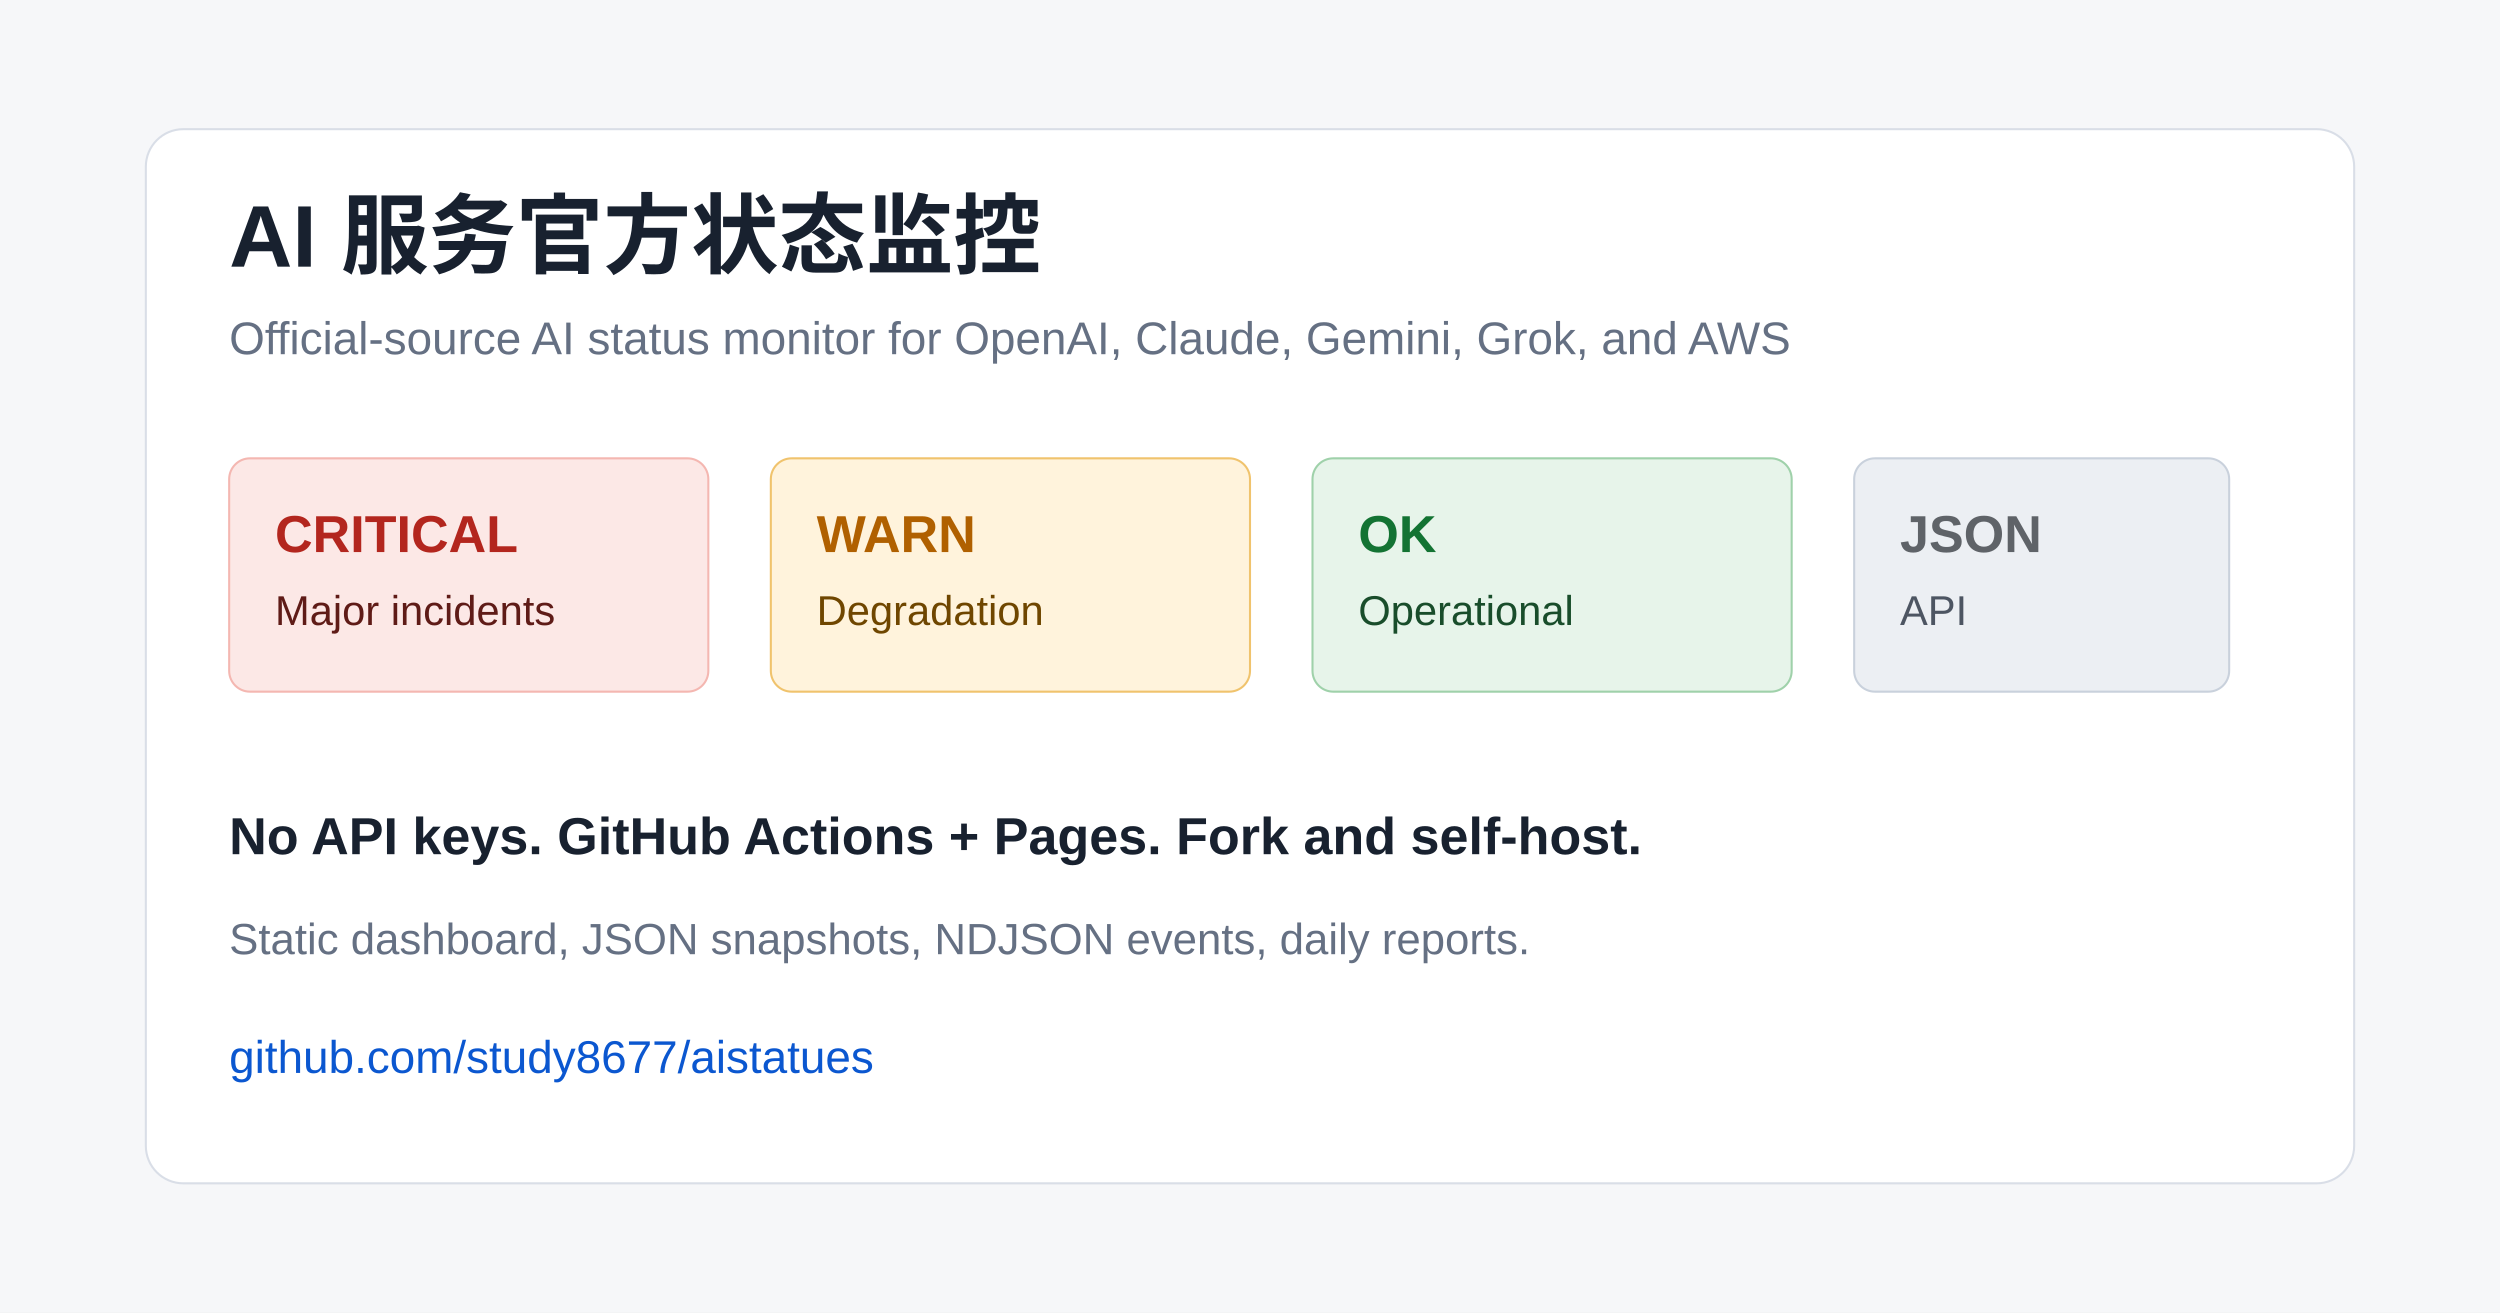
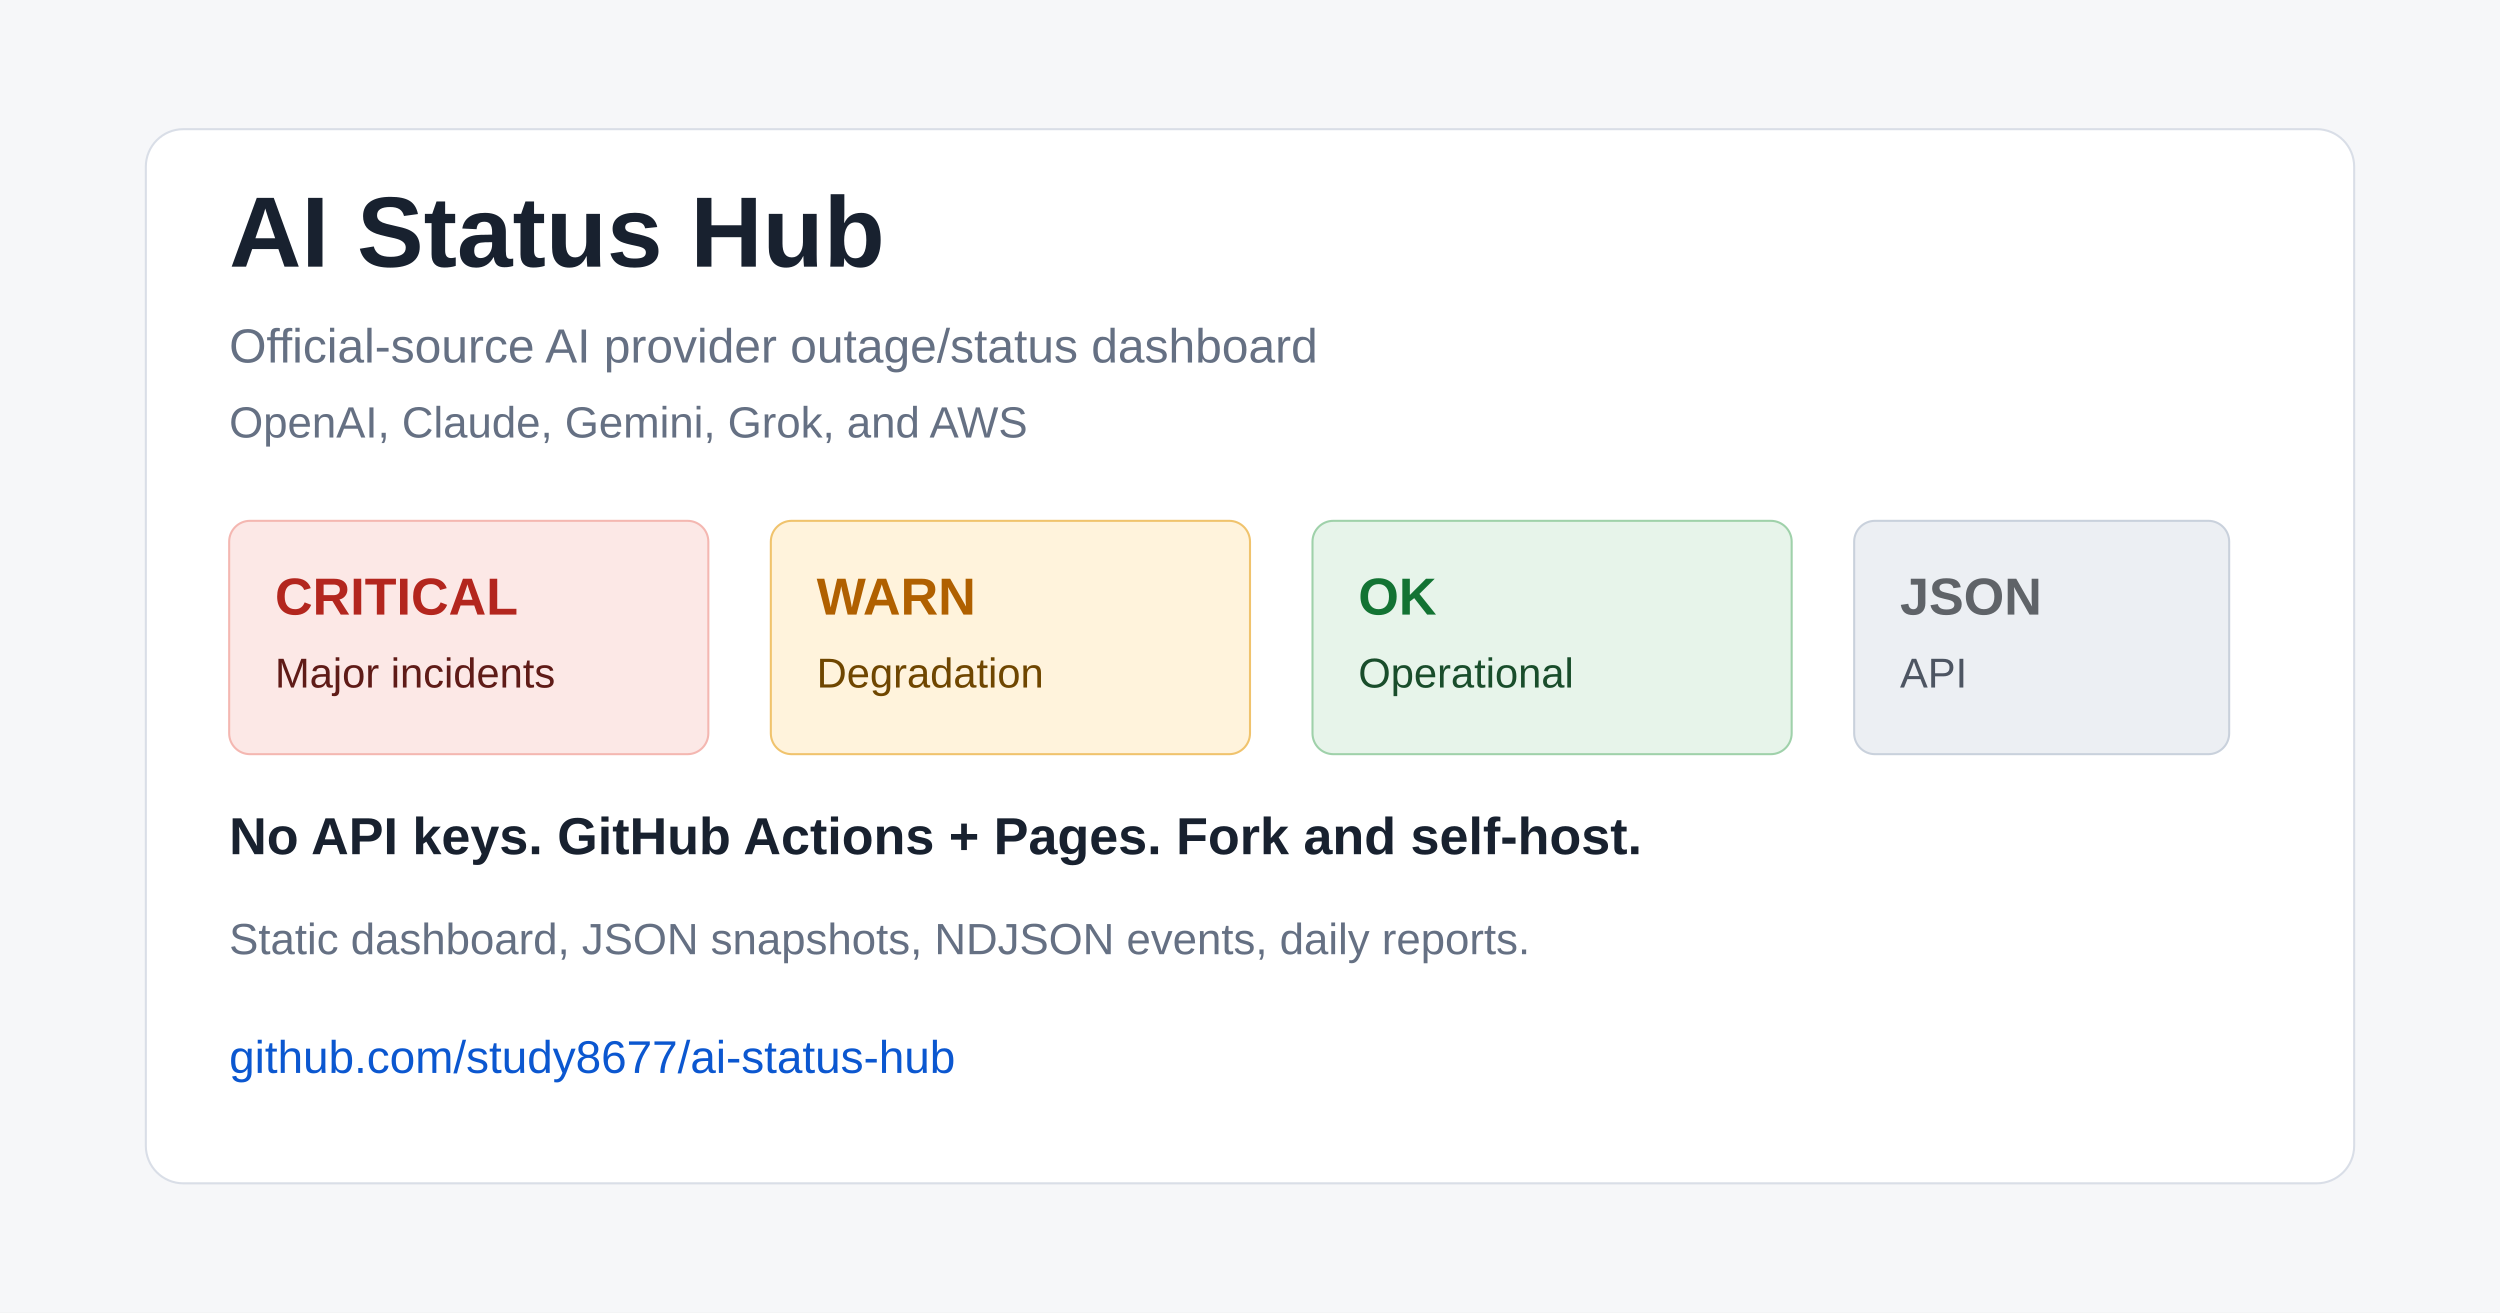
- <svg xmlns="http://www.w3.org/2000/svg" width="1200" height="630" viewBox="0 0 1200 630" role="img" aria-label="AI services official status monitor">
+ <svg xmlns="http://www.w3.org/2000/svg" width="1200" height="630" viewBox="0 0 1200 630" role="img" aria-label="AI Status Hub official status dashboard">
  <rect width="1200" height="630" fill="#f6f7f9" />
  <rect x="70" y="62" width="1060" height="506" rx="18" fill="#ffffff" stroke="#d9dee7" />
-   <text x="110" y="128" font-family="Arial, sans-serif" font-size="42" font-weight="800" fill="#18212f">AI 服务官方状态监控</text>
-   <text x="110" y="170" font-family="Arial, sans-serif" font-size="22" fill="#657083">Official-source AI status monitor for OpenAI, Claude, Gemini, Grok, and AWS</text>
-   <rect x="110" y="220" width="230" height="112" rx="10" fill="#fce8e6" stroke="#f4b7b1" />
-   <text x="132" y="265" font-family="Arial, sans-serif" font-size="25" font-weight="800" fill="#b3261e">CRITICAL</text>
-   <text x="132" y="300" font-family="Arial, sans-serif" font-size="20" fill="#5f1b17">Major incidents</text>
-   <rect x="370" y="220" width="230" height="112" rx="10" fill="#fff3dc" stroke="#f0c36d" />
-   <text x="392" y="265" font-family="Arial, sans-serif" font-size="25" font-weight="800" fill="#b06000">WARN</text>
-   <text x="392" y="300" font-family="Arial, sans-serif" font-size="20" fill="#6f4600">Degradation</text>
-   <rect x="630" y="220" width="230" height="112" rx="10" fill="#e7f4ea" stroke="#9fd1aa" />
-   <text x="652" y="265" font-family="Arial, sans-serif" font-size="25" font-weight="800" fill="#137333">OK</text>
-   <text x="652" y="300" font-family="Arial, sans-serif" font-size="20" fill="#194d2b">Operational</text>
-   <rect x="890" y="220" width="180" height="112" rx="10" fill="#eceff3" stroke="#c9d1dc" />
-   <text x="912" y="265" font-family="Arial, sans-serif" font-size="25" font-weight="800" fill="#5f6368">JSON</text>
-   <text x="912" y="300" font-family="Arial, sans-serif" font-size="20" fill="#4d5562">API</text>
+   <text x="110" y="128" font-family="Arial, sans-serif" font-size="48" font-weight="800" fill="#18212f">AI Status Hub</text>
+   <text x="110" y="174" font-family="Arial, sans-serif" font-size="23" fill="#657083">Official-source AI provider outage/status dashboard</text>
+   <text x="110" y="210" font-family="Arial, sans-serif" font-size="21" fill="#657083">OpenAI, Claude, Gemini, Grok, and AWS</text>
+   <rect x="110" y="250" width="230" height="112" rx="10" fill="#fce8e6" stroke="#f4b7b1" />
+   <text x="132" y="295" font-family="Arial, sans-serif" font-size="25" font-weight="800" fill="#b3261e">CRITICAL</text>
+   <text x="132" y="330" font-family="Arial, sans-serif" font-size="20" fill="#5f1b17">Major incidents</text>
+   <rect x="370" y="250" width="230" height="112" rx="10" fill="#fff3dc" stroke="#f0c36d" />
+   <text x="392" y="295" font-family="Arial, sans-serif" font-size="25" font-weight="800" fill="#b06000">WARN</text>
+   <text x="392" y="330" font-family="Arial, sans-serif" font-size="20" fill="#6f4600">Degradation</text>
+   <rect x="630" y="250" width="230" height="112" rx="10" fill="#e7f4ea" stroke="#9fd1aa" />
+   <text x="652" y="295" font-family="Arial, sans-serif" font-size="25" font-weight="800" fill="#137333">OK</text>
+   <text x="652" y="330" font-family="Arial, sans-serif" font-size="20" fill="#194d2b">Operational</text>
+   <rect x="890" y="250" width="180" height="112" rx="10" fill="#eceff3" stroke="#c9d1dc" />
+   <text x="912" y="295" font-family="Arial, sans-serif" font-size="25" font-weight="800" fill="#5f6368">JSON</text>
+   <text x="912" y="330" font-family="Arial, sans-serif" font-size="20" fill="#4d5562">API</text>
  <text x="110" y="410" font-family="Arial, sans-serif" font-size="25" font-weight="800" fill="#18212f">No API keys. GitHub Actions + Pages. Fork and self-host.</text>
  <text x="110" y="458" font-family="Arial, sans-serif" font-size="21" fill="#657083">Static dashboard, JSON snapshots, NDJSON events, daily reports.</text>
-   <text x="110" y="515" font-family="Arial, sans-serif" font-size="22" fill="#0b57d0">github.com/study8677/aistatues</text>
+   <text x="110" y="515" font-family="Arial, sans-serif" font-size="22" fill="#0b57d0">github.com/study8677/ai-status-hub</text>
</svg>
